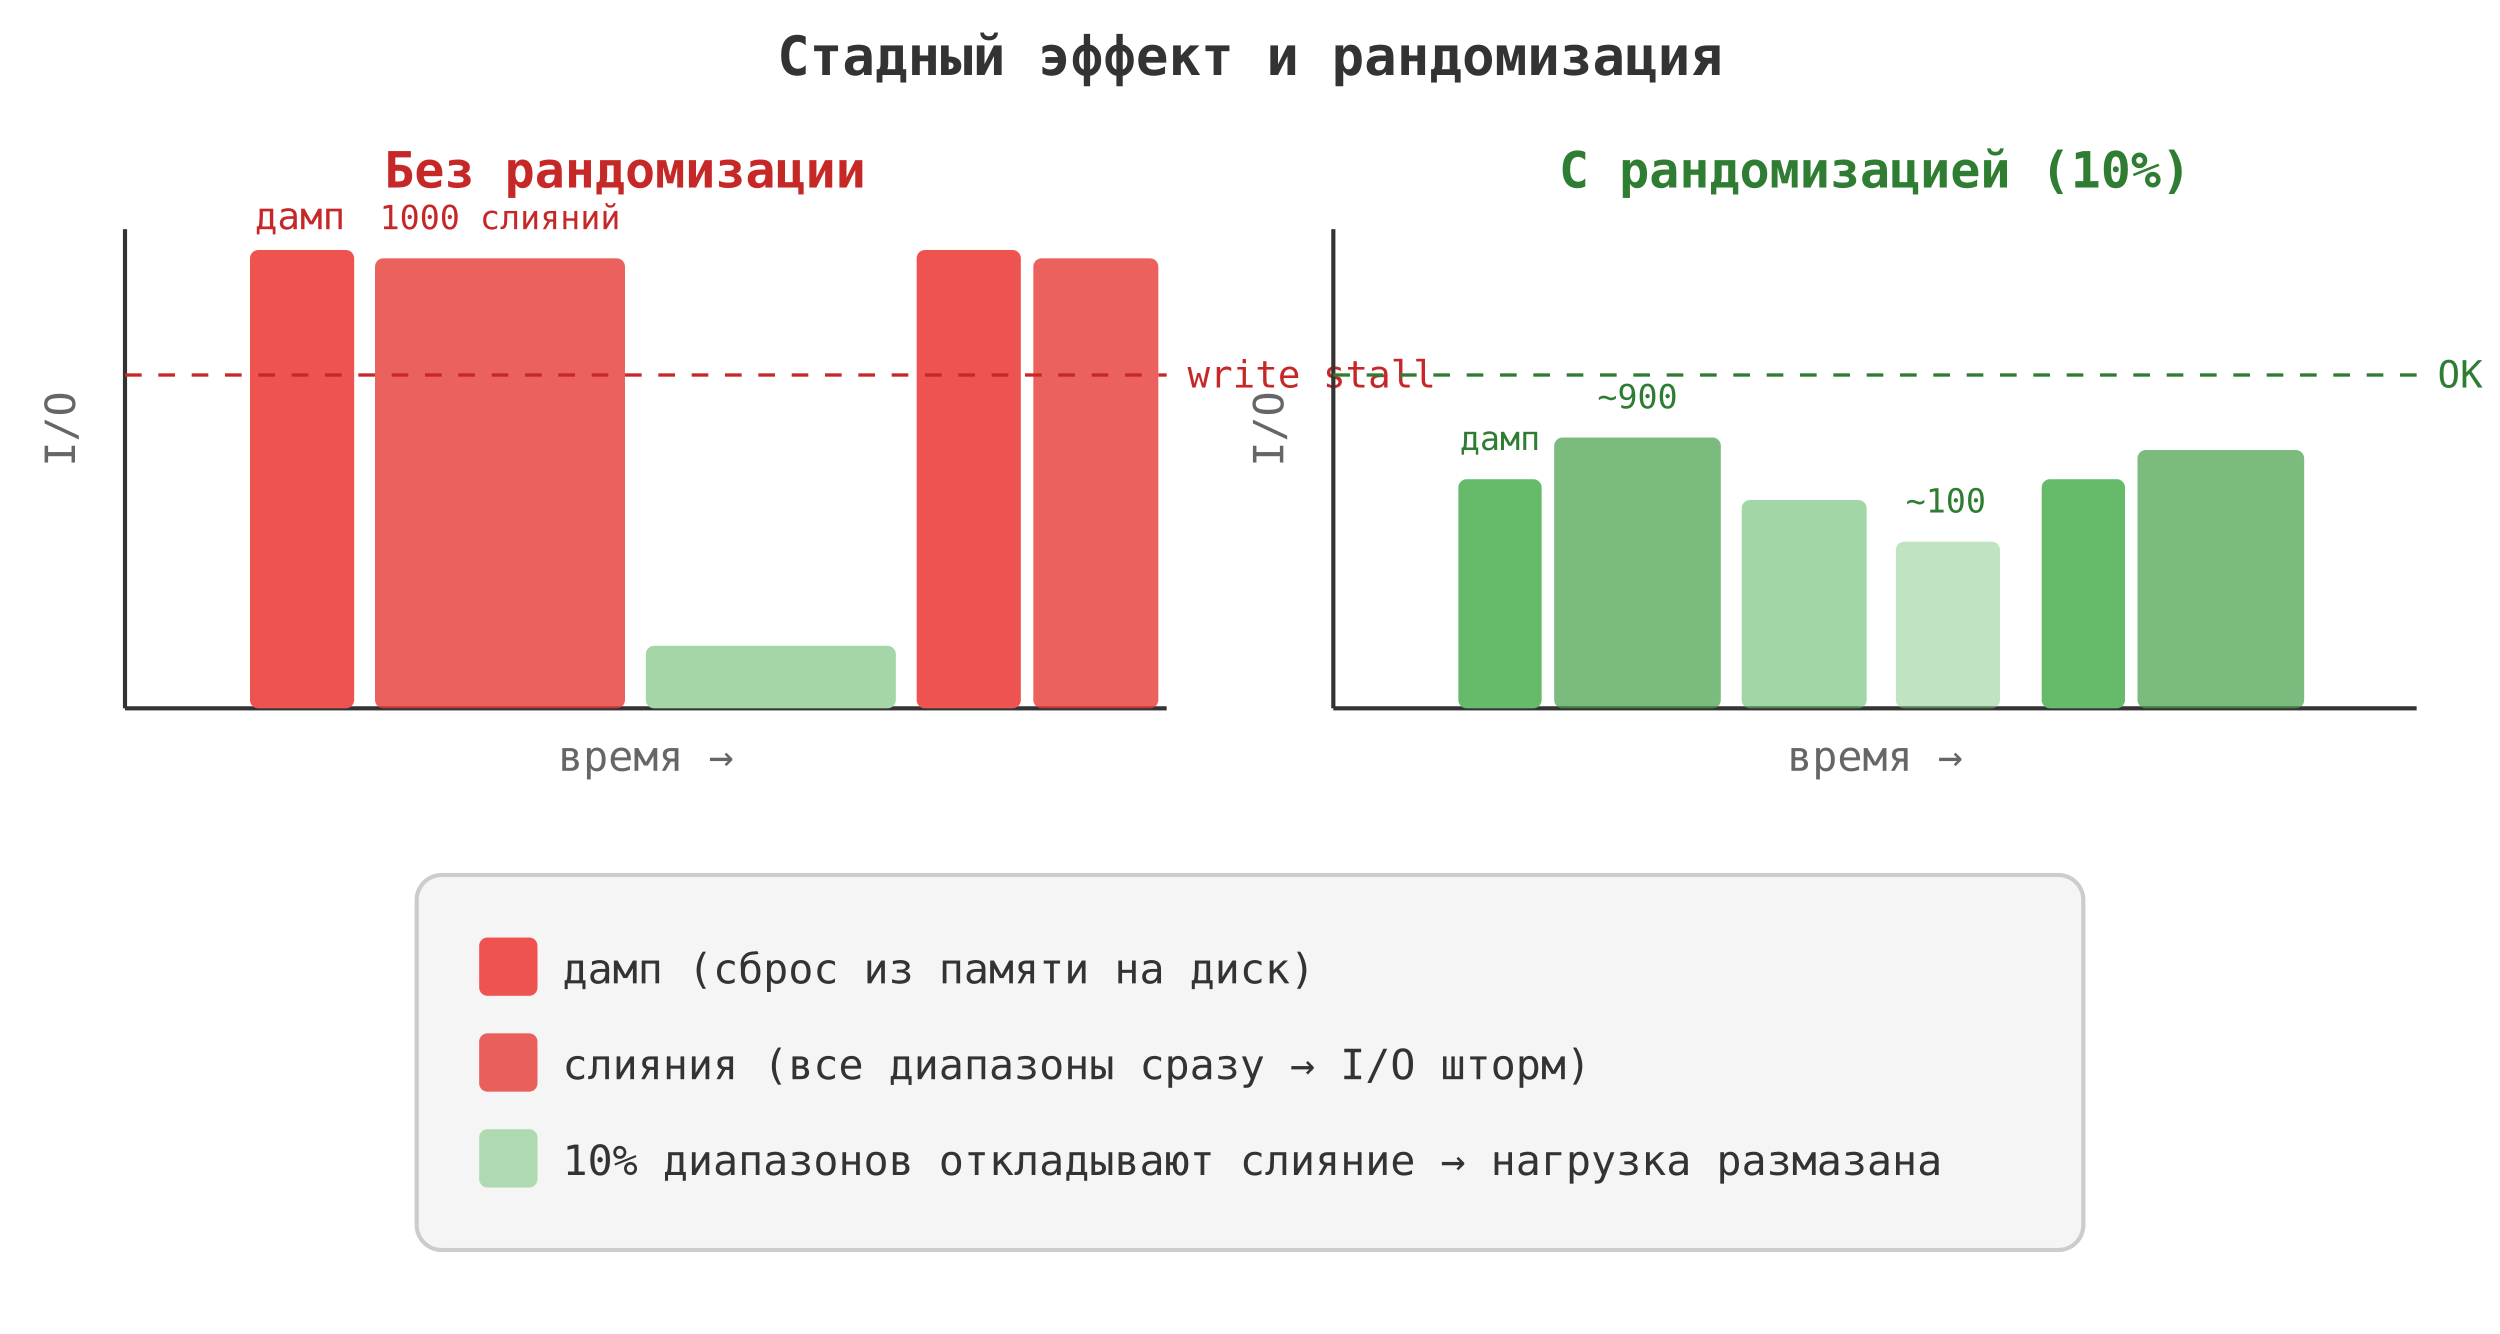
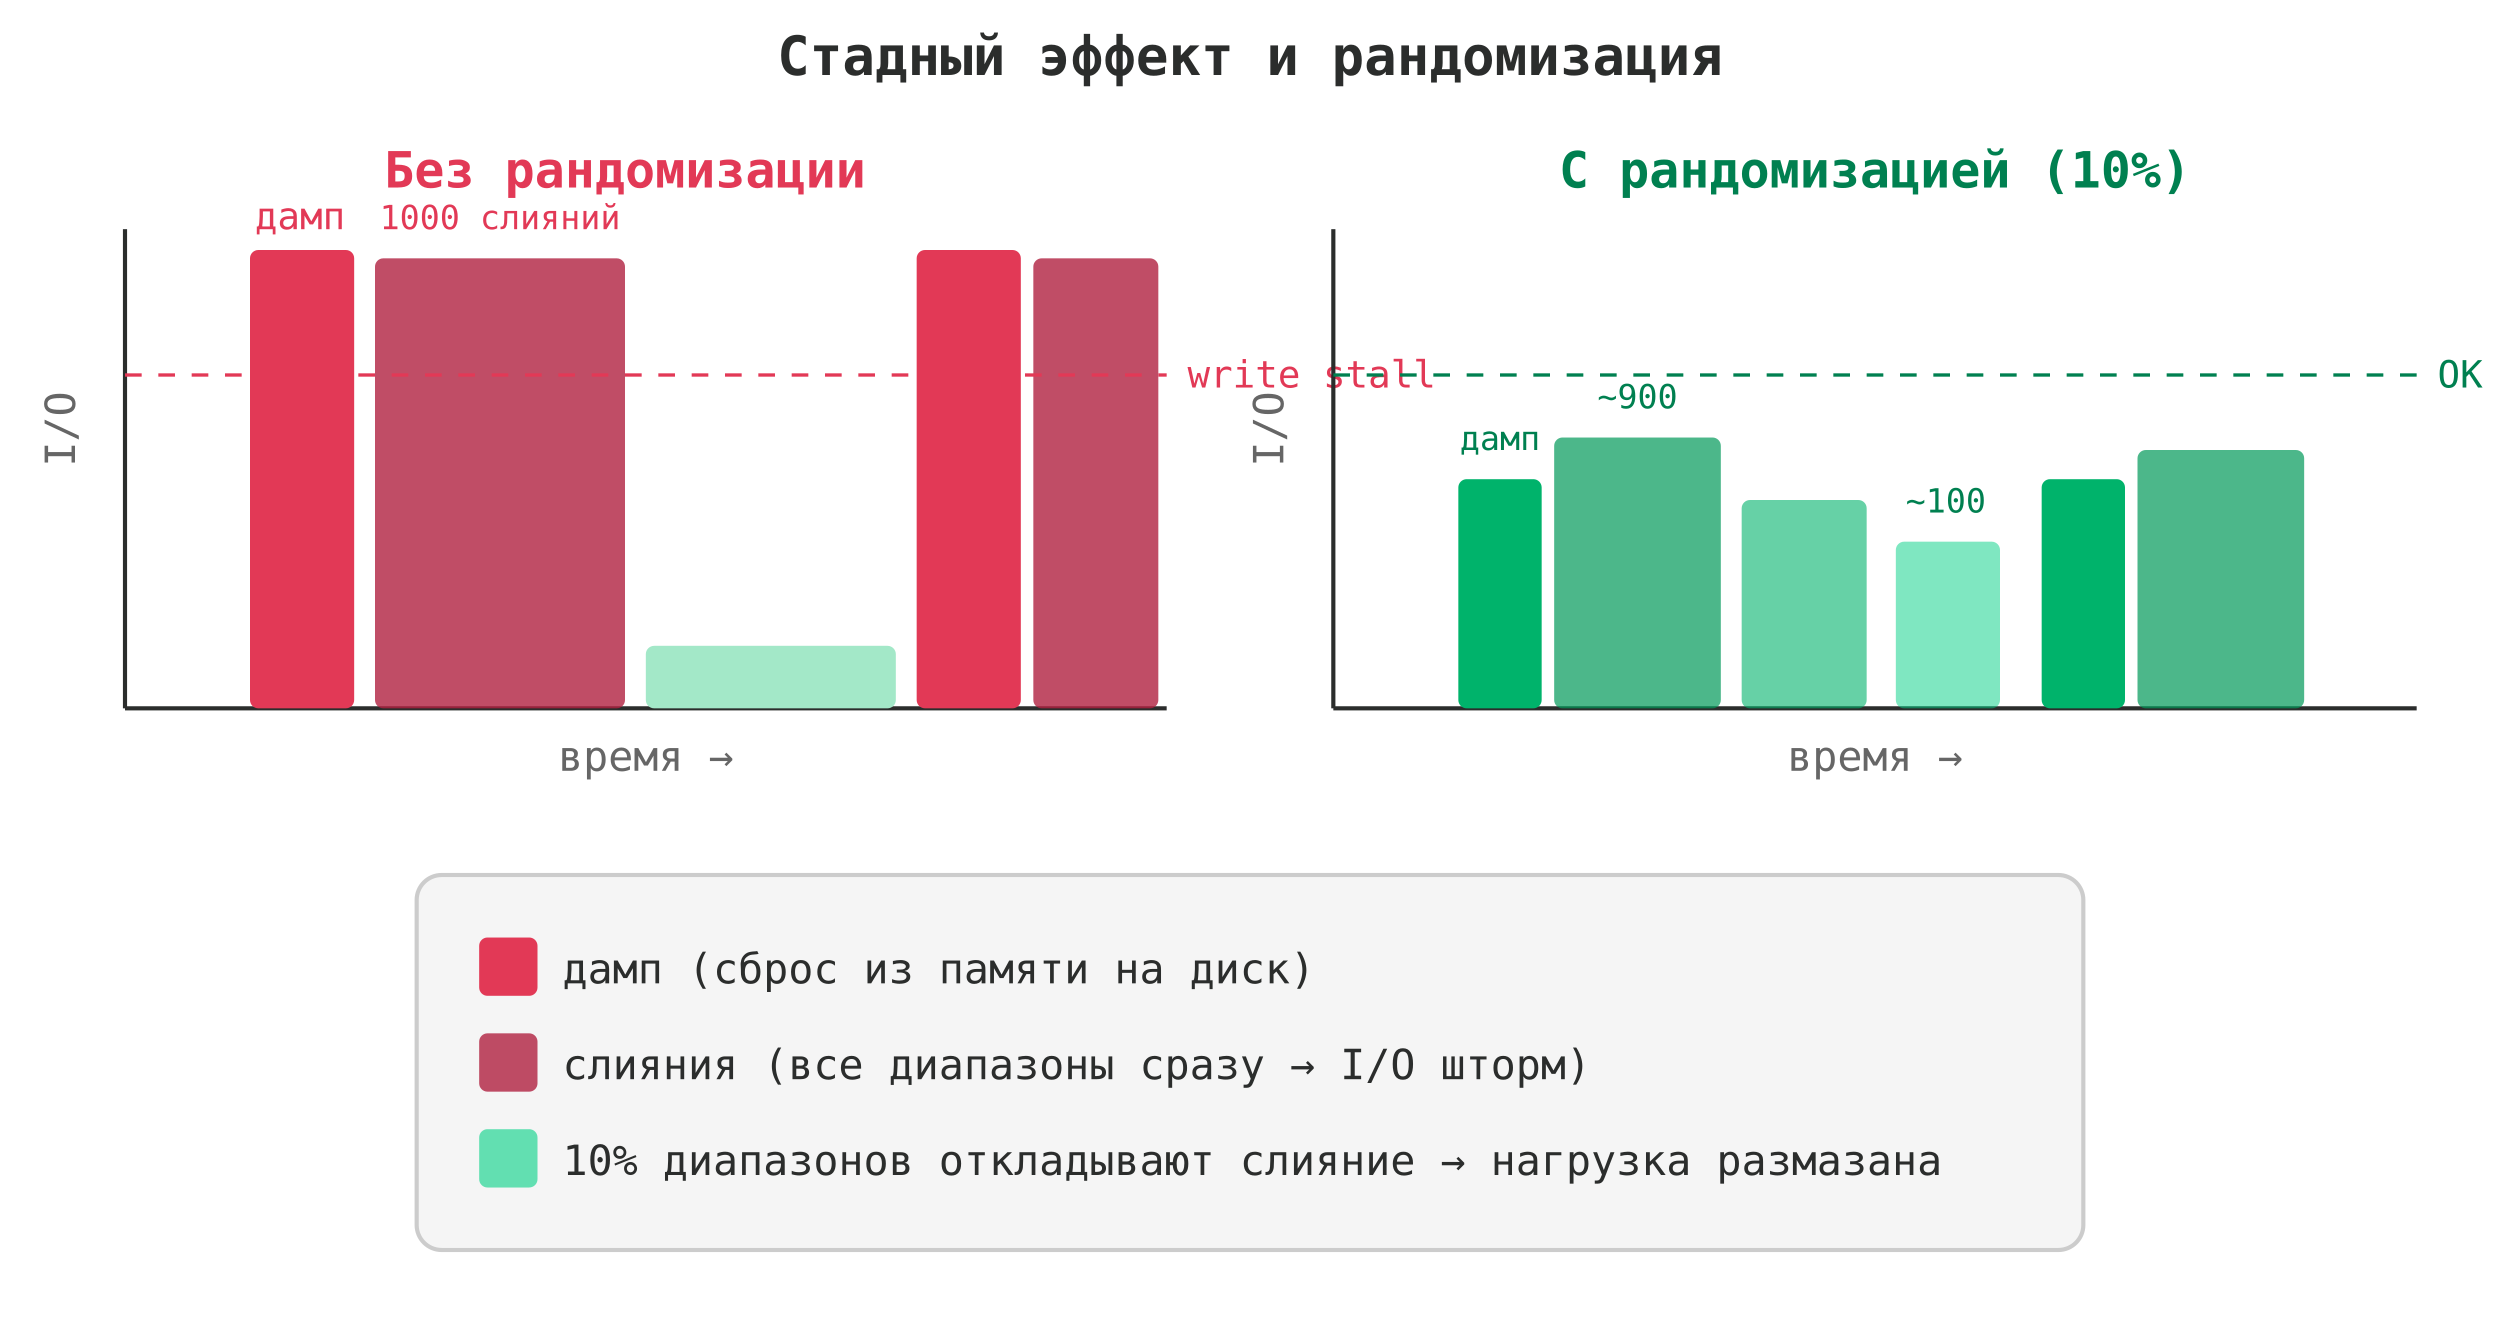
<svg xmlns="http://www.w3.org/2000/svg" viewBox="0 0 600 320" font-family="Consolas, monospace" font-size="11">
-   <text x="300" y="18" text-anchor="middle" font-size="13" font-weight="bold" fill="#333">Стадный эффект и рандомизация</text>
-   <text x="150" y="45" text-anchor="middle" font-size="12" font-weight="bold" fill="#c62828">Без рандомизации</text>
-   <line x1="30" y1="170" x2="280" y2="170" stroke="#333" stroke-width="1" />
+   <text x="300" y="18" text-anchor="middle" font-size="13" font-weight="bold" fill="#2B2D2C">Стадный эффект и рандомизация</text>
+   <text x="150" y="45" text-anchor="middle" font-size="12" font-weight="bold" fill="#E23956">Без рандомизации</text>
+   <line x1="30" y1="170" x2="280" y2="170" stroke="#2B2D2C" stroke-width="1" />
  <text x="155" y="185" text-anchor="middle" fill="#666" font-size="10">время →</text>
-   <line x1="30" y1="170" x2="30" y2="55" stroke="#333" stroke-width="1" />
+   <line x1="30" y1="170" x2="30" y2="55" stroke="#2B2D2C" stroke-width="1" />
  <text x="18" y="112" fill="#666" font-size="10" transform="rotate(-90,18,112)">I/O</text>
-   <rect x="60" y="60" width="25" height="110" rx="2" fill="#ef5350" />
-   <text x="72" y="55" text-anchor="middle" fill="#c62828" font-size="9">дамп</text>
-   <rect x="90" y="62" width="60" height="108" rx="2" fill="#e53935" opacity="0.8" />
-   <text x="120" y="55" text-anchor="middle" fill="#c62828" font-size="8">1000 слияний</text>
-   <rect x="155" y="155" width="60" height="15" rx="2" fill="#a5d6a7" />
-   <rect x="220" y="60" width="25" height="110" rx="2" fill="#ef5350" />
-   <rect x="248" y="62" width="30" height="108" rx="2" fill="#e53935" opacity="0.8" />
-   <line x1="30" y1="90" x2="280" y2="90" stroke="#c62828" stroke-width="0.8" stroke-dasharray="4" />
-   <text x="285" y="93" fill="#c62828" font-size="9">write stall</text>
-   <text x="450" y="45" text-anchor="middle" font-size="12" font-weight="bold" fill="#2e7d32">С рандомизацией (10%)</text>
-   <line x1="320" y1="170" x2="580" y2="170" stroke="#333" stroke-width="1" />
+   <rect x="60" y="60" width="25" height="110" rx="2" fill="#E23956" />
+   <text x="72" y="55" text-anchor="middle" fill="#E23956" font-size="9">дамп</text>
+   <rect x="90" y="62" width="60" height="108" rx="2" fill="#B02040" opacity="0.8" />
+   <text x="120" y="55" text-anchor="middle" fill="#E23956" font-size="8">1000 слияний</text>
+   <rect x="155" y="155" width="60" height="15" rx="2" fill="#A3E8C8" />
+   <rect x="220" y="60" width="25" height="110" rx="2" fill="#E23956" />
+   <rect x="248" y="62" width="30" height="108" rx="2" fill="#B02040" opacity="0.8" />
+   <line x1="30" y1="90" x2="280" y2="90" stroke="#E23956" stroke-width="0.8" stroke-dasharray="4" />
+   <text x="285" y="93" fill="#E23956" font-size="9">write stall</text>
+   <text x="450" y="45" text-anchor="middle" font-size="12" font-weight="bold" fill="#008050">С рандомизацией (10%)</text>
+   <line x1="320" y1="170" x2="580" y2="170" stroke="#2B2D2C" stroke-width="1" />
  <text x="450" y="185" text-anchor="middle" fill="#666" font-size="10">время →</text>
-   <line x1="320" y1="170" x2="320" y2="55" stroke="#333" stroke-width="1" />
+   <line x1="320" y1="170" x2="320" y2="55" stroke="#2B2D2C" stroke-width="1" />
  <text x="308" y="112" fill="#666" font-size="10" transform="rotate(-90,308,112)">I/O</text>
-   <rect x="350" y="115" width="20" height="55" rx="2" fill="#66bb6a" />
-   <text x="360" y="108" text-anchor="middle" fill="#2e7d32" font-size="8">дамп</text>
-   <rect x="373" y="105" width="40" height="65" rx="2" fill="#43a047" opacity="0.7" />
-   <text x="393" y="98" text-anchor="middle" fill="#2e7d32" font-size="8">~900</text>
-   <rect x="418" y="120" width="30" height="50" rx="2" fill="#66bb6a" opacity="0.6" />
-   <rect x="455" y="130" width="25" height="40" rx="2" fill="#81c784" opacity="0.5" />
-   <text x="467" y="123" text-anchor="middle" fill="#2e7d32" font-size="8">~100</text>
-   <rect x="490" y="115" width="20" height="55" rx="2" fill="#66bb6a" />
-   <rect x="513" y="108" width="40" height="62" rx="2" fill="#43a047" opacity="0.7" />
-   <line x1="320" y1="90" x2="580" y2="90" stroke="#2e7d32" stroke-width="0.8" stroke-dasharray="4" />
-   <text x="585" y="93" fill="#2e7d32" font-size="9">OK</text>
+   <rect x="350" y="115" width="20" height="55" rx="2" fill="#00B36B" />
+   <text x="360" y="108" text-anchor="middle" fill="#008050" font-size="8">дамп</text>
+   <rect x="373" y="105" width="40" height="65" rx="2" fill="#009959" opacity="0.7" />
+   <text x="393" y="98" text-anchor="middle" fill="#008050" font-size="8">~900</text>
+   <rect x="418" y="120" width="30" height="50" rx="2" fill="#00B36B" opacity="0.6" />
+   <rect x="455" y="130" width="25" height="40" rx="2" fill="#00D084" opacity="0.5" />
+   <text x="467" y="123" text-anchor="middle" fill="#008050" font-size="8">~100</text>
+   <rect x="490" y="115" width="20" height="55" rx="2" fill="#00B36B" />
+   <rect x="513" y="108" width="40" height="62" rx="2" fill="#009959" opacity="0.7" />
+   <line x1="320" y1="90" x2="580" y2="90" stroke="#008050" stroke-width="0.8" stroke-dasharray="4" />
+   <text x="585" y="93" fill="#008050" font-size="9">OK</text>
  <rect x="100" y="210" width="400" height="90" rx="6" fill="#f5f5f5" stroke="#ccc" />
-   <rect x="115" y="225" width="14" height="14" rx="2" fill="#ef5350" />
-   <text x="135" y="236" fill="#333" font-size="10">дамп (сброс из памяти на диск)</text>
-   <rect x="115" y="248" width="14" height="14" rx="2" fill="#e53935" opacity="0.8" />
-   <text x="135" y="259" fill="#333" font-size="10">слияния (все диапазоны сразу → I/O шторм)</text>
-   <rect x="115" y="271" width="14" height="14" rx="2" fill="#81c784" opacity="0.6" />
-   <text x="135" y="282" fill="#333" font-size="10">10% диапазонов откладывают слияние → нагрузка размазана</text>
+   <rect x="115" y="225" width="14" height="14" rx="2" fill="#E23956" />
+   <text x="135" y="236" fill="#2B2D2C" font-size="10">дамп (сброс из памяти на диск)</text>
+   <rect x="115" y="248" width="14" height="14" rx="2" fill="#B02040" opacity="0.8" />
+   <text x="135" y="259" fill="#2B2D2C" font-size="10">слияния (все диапазоны сразу → I/O шторм)</text>
+   <rect x="115" y="271" width="14" height="14" rx="2" fill="#00D084" opacity="0.6" />
+   <text x="135" y="282" fill="#2B2D2C" font-size="10">10% диапазонов откладывают слияние → нагрузка размазана</text>
</svg>
